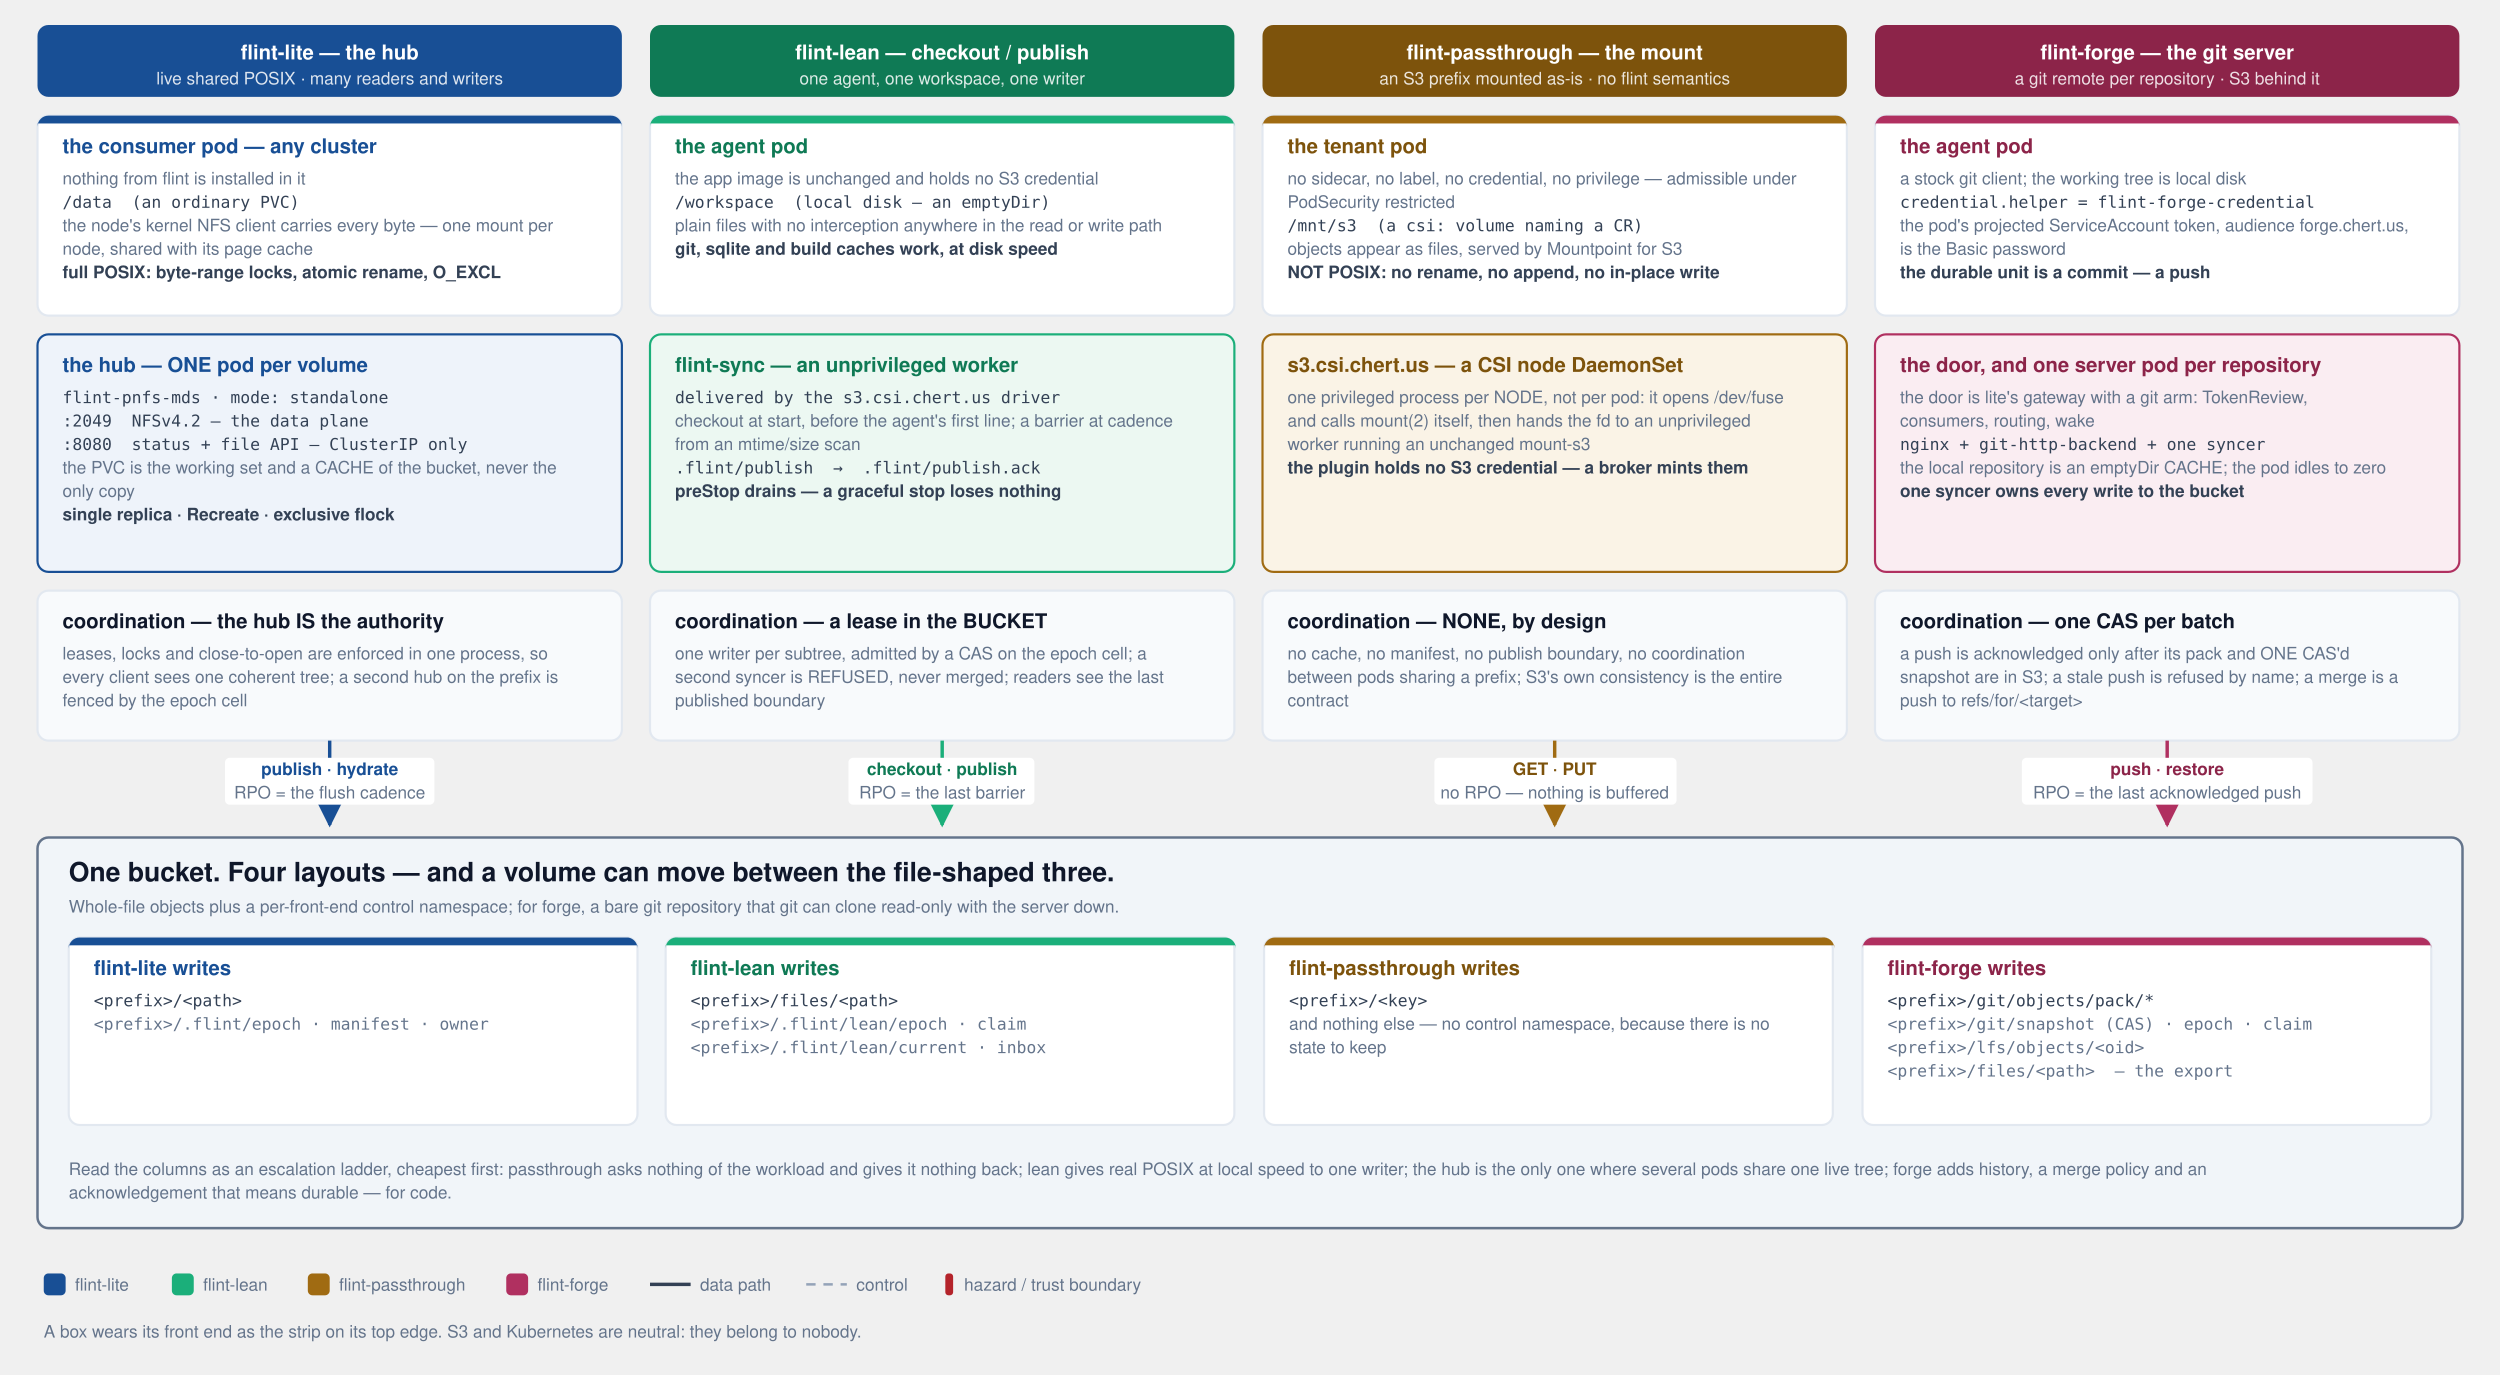
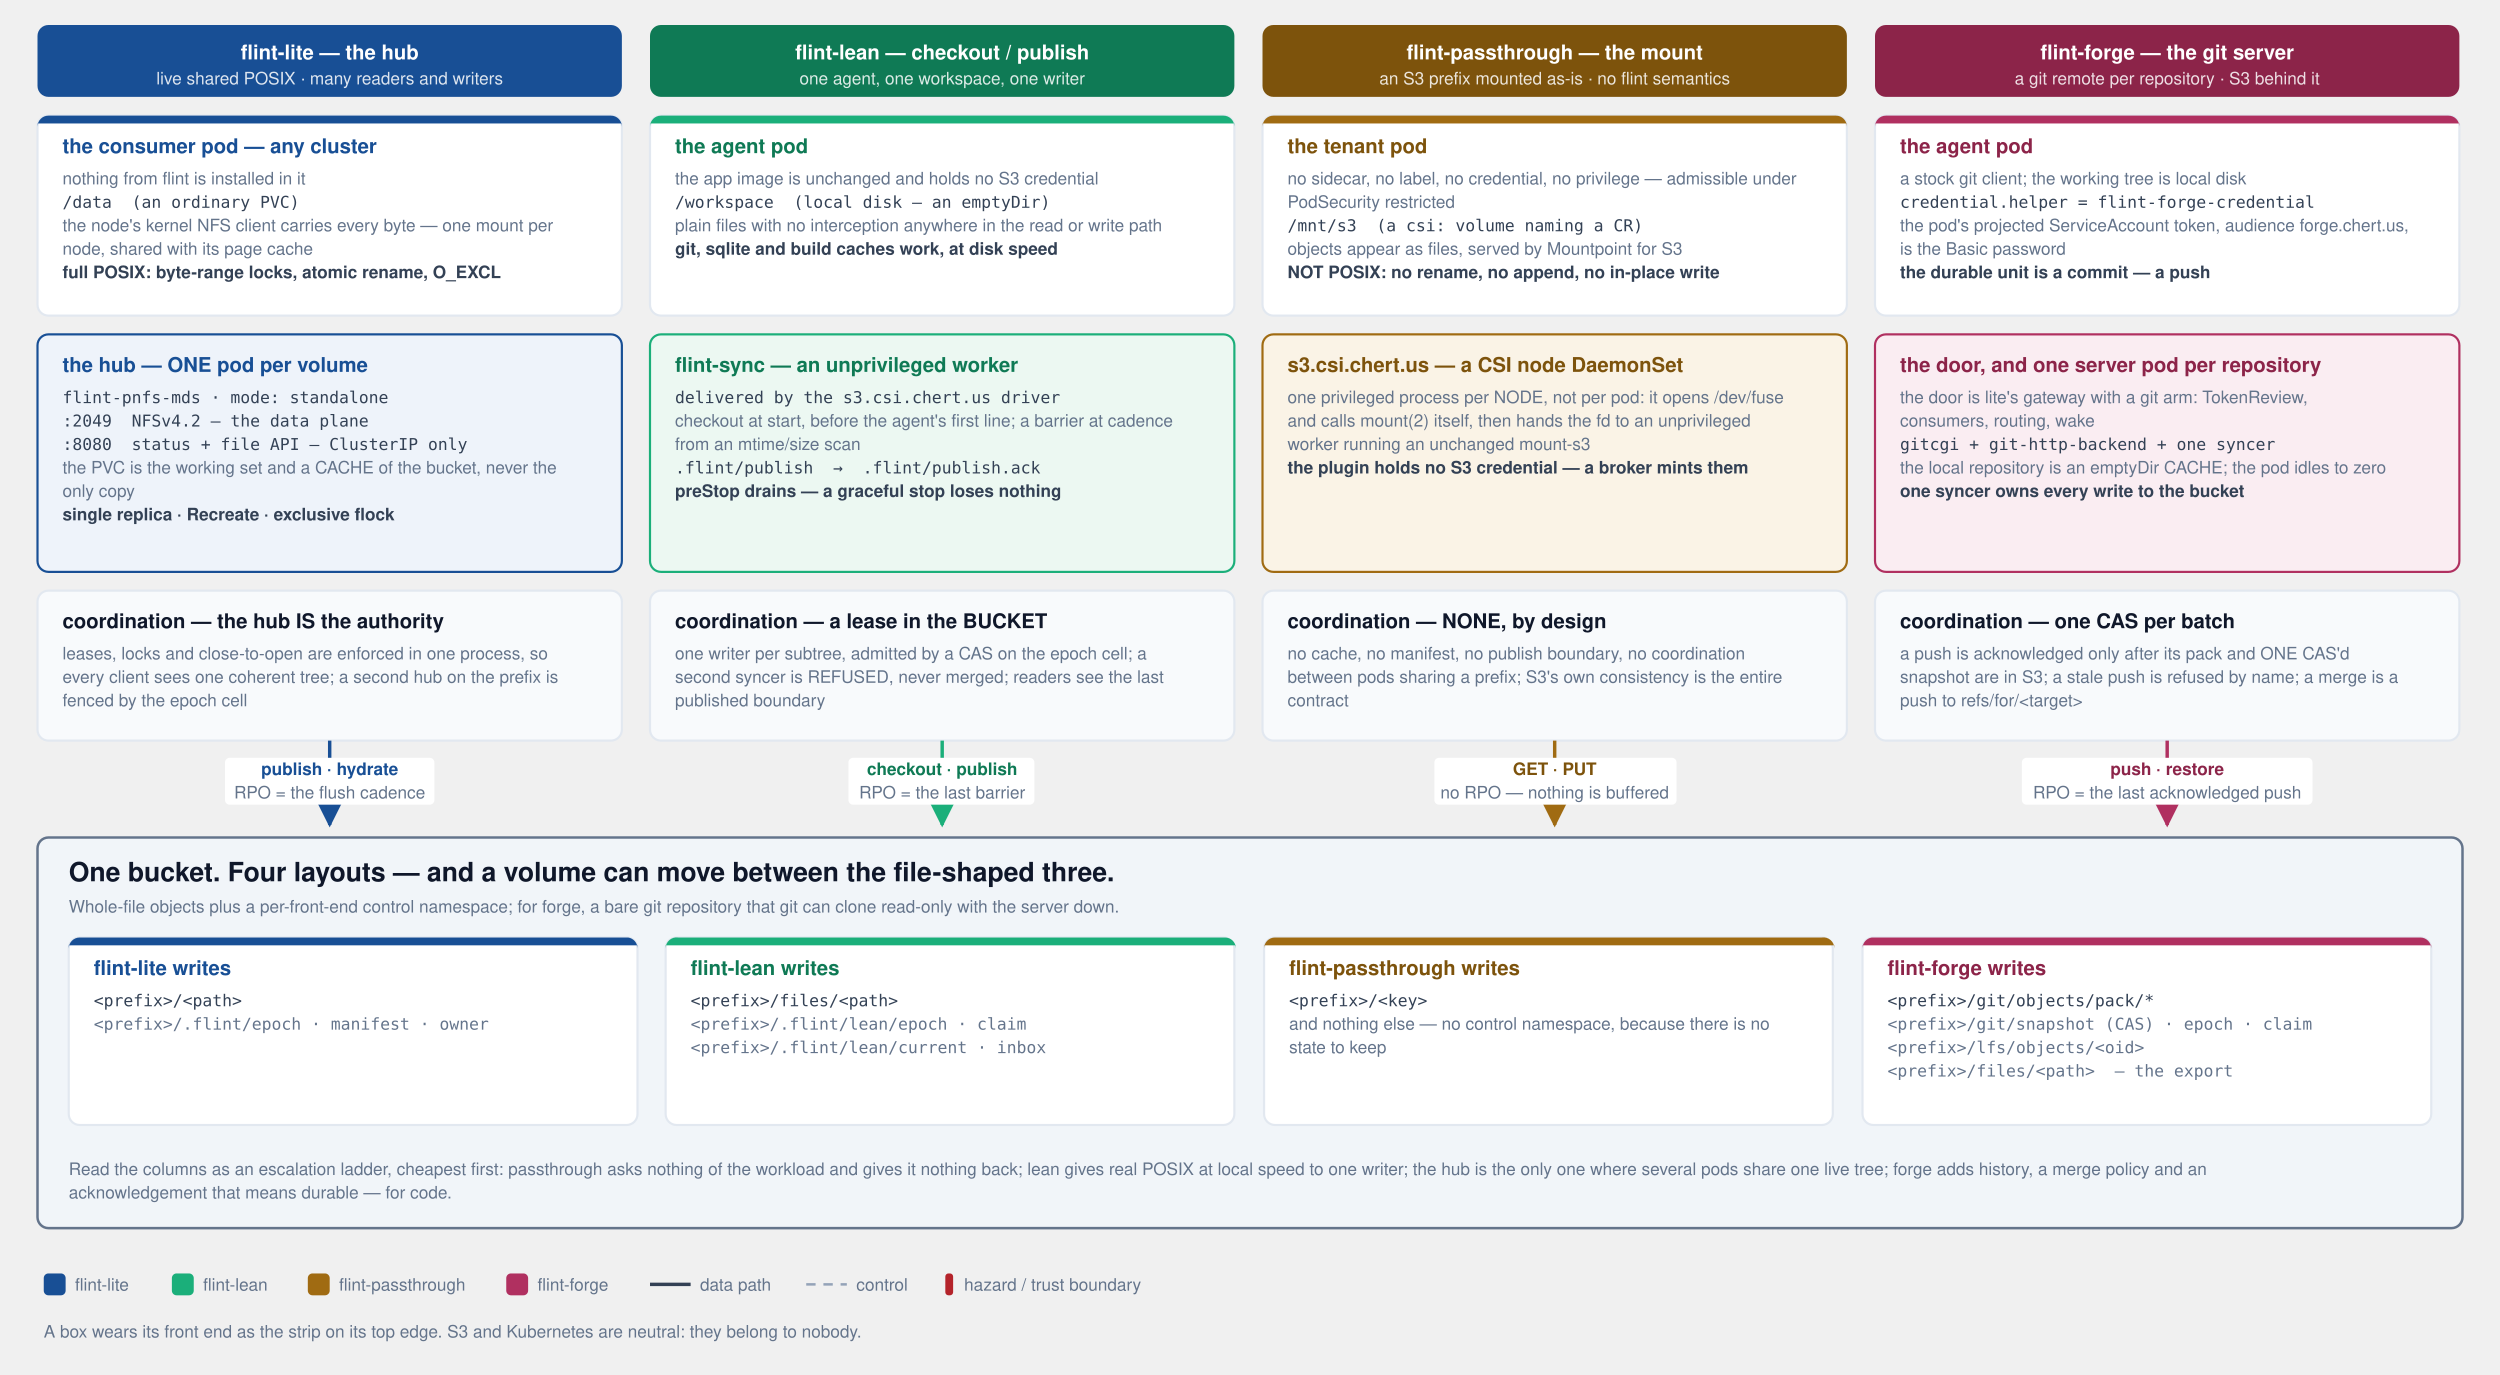
<svg xmlns="http://www.w3.org/2000/svg" viewBox="0 0 1600 880" role="img" aria-label="Four front ends over one bucket. flint-lite serves live shared POSIX from a hub pod over NFSv4.2; flint-lean materialises plain local files and publishes boundaries with a worker; flint-passthrough mounts an S3 prefix directly with Mountpoint for S3; flint-forge serves real git from a per-repository pod whose every push is acknowledged only once it is in S3. All four read and write one bucket, in which each front end has its own layout and control namespace.">
  <style>
  text{font-family:"Helvetica Neue",Helvetica,Arial,sans-serif;fill:#0f172a}
  .t1{font-size:17.0px;font-weight:600}
  .t2{font-size:13.0px;font-weight:600}
  .t3{font-size:12.0px}
  .t3b{font-size:12.0px;font-weight:600;fill:#334155}
  .t4{font-size:11.0px;fill:#64748b}
  .t4b{font-size:11.0px;font-weight:600;fill:#334155}
  .mono{font-family:Menlo,"SF Mono",Consolas,monospace;font-size:10.5px;fill:#334155}
  .mute{fill:#64748b}
  .cap{font-size:9.5px;font-weight:600;letter-spacing:.1em;fill:#64748b}
  .num{font-size:11.0px;font-weight:600;fill:#ffffff}
  .on{font-size:13.0px;font-weight:600;fill:#ffffff}
  .onsub{font-size:11.0px;fill:#ffffff;opacity:.85}
  .c-red{fill:#b4232a}
  .c-lite{fill:#184f95} .c-lean{fill:#0f7a55} .c-pass{fill:#7d530c} .c-forge{fill:#8c2449}
  .f-lite{fill:#184f95} .f-lean{fill:#1baf7a} .f-pass{fill:#a06b12} .f-forge{fill:#b03060}
  .f-red{fill:#b4232a} .f-ink{fill:#334155}
  .b-lite{fill:#eef3fa;stroke:#184f95;stroke-width:1.4} .b-lean{fill:#ecf8f2;stroke:#1baf7a;stroke-width:1.4} .b-pass{fill:#faf3e6;stroke:#a06b12;stroke-width:1.4} .b-forge{fill:#faedf2;stroke:#b03060;stroke-width:1.4}
  .hd-lite{fill:#184f95} .hd-lean{fill:#0f7a55} .hd-pass{fill:#7d530c} .hd-forge{fill:#8c2449}
  .hd-lbl{fill:#334155}
  .l-lite{stroke:#184f95;stroke-width:2.2;fill:none} .l-lean{stroke:#1baf7a;stroke-width:2.2;fill:none} .l-pass{stroke:#a06b12;stroke-width:2.2;fill:none} .l-forge{stroke:#b03060;stroke-width:2.2;fill:none}
  .l-ctl{stroke:#94a3b8;stroke-width:1.6;fill:none}
  .l-ink{stroke:#334155;stroke-width:2.2;fill:none}
  .l-red{stroke:#b4232a;stroke-width:2.2;fill:none}
  .bx{fill:#ffffff;stroke:#e2e8f0;stroke-width:1.4}
  .panel{fill:#f8fafc;stroke:#e2e8f0;stroke-width:1.4}
  .s3{fill:#f1f5f9;stroke:#64748b;stroke-width:1.6}
  .grp{fill:none;stroke:#94a3b8;stroke-width:1.3;stroke-dasharray:7 5}
  .hair{stroke:#e2e8f0;stroke-width:1}
  .lbl{fill:#f8fafc} .rowb{fill:#fbfcfd}
  .frame{fill:none;stroke:#e2e8f0;stroke-width:1.2}
  .halo{fill:#ffffff}
  .chip{fill:#f8fafc;stroke:#e2e8f0;stroke-width:1}
  .chip-red{fill:#b4232a}
  .chip-lite{fill:#184f95} .chip-lean{fill:#0f7a55} .chip-pass{fill:#7d530c} .chip-forge{fill:#8c2449}
  .chip .cap{fill:#334155}
  /* On a filled shape. Last on purpose: a class beats a presentation
     attribute, so this must win over .t4/.cap/.mono. */
  .on,.num,.onsub{fill:#ffffff}
  .cap.on{fill:#ffffff}
</style>
  <defs>
    <marker id="a-lite" viewBox="0 0 10 10" refX="9" refY="5" markerWidth="7" markerHeight="7" orient="auto-start-reverse">
      <path d="M0,0 L10,5 L0,10 z" fill="#184f95" />
    </marker>
    <marker id="a-lean" viewBox="0 0 10 10" refX="9" refY="5" markerWidth="7" markerHeight="7" orient="auto-start-reverse">
      <path d="M0,0 L10,5 L0,10 z" fill="#1baf7a" />
    </marker>
    <marker id="a-pass" viewBox="0 0 10 10" refX="9" refY="5" markerWidth="7" markerHeight="7" orient="auto-start-reverse">
      <path d="M0,0 L10,5 L0,10 z" fill="#a06b12" />
    </marker>
    <marker id="a-forge" viewBox="0 0 10 10" refX="9" refY="5" markerWidth="7" markerHeight="7" orient="auto-start-reverse">
      <path d="M0,0 L10,5 L0,10 z" fill="#b03060" />
    </marker>
    <marker id="a-ctl" viewBox="0 0 10 10" refX="9" refY="5" markerWidth="7" markerHeight="7" orient="auto-start-reverse">
      <path d="M0,0 L10,5 L0,10 z" fill="#94a3b8" />
    </marker>
    <marker id="a-ink" viewBox="0 0 10 10" refX="9" refY="5" markerWidth="7" markerHeight="7" orient="auto-start-reverse">
      <path d="M0,0 L10,5 L0,10 z" fill="#334155" />
    </marker>
    <marker id="a-red" viewBox="0 0 10 10" refX="9" refY="5" markerWidth="7" markerHeight="7" orient="auto-start-reverse">
      <path d="M0,0 L10,5 L0,10 z" fill="#b4232a" />
    </marker>
  </defs>
  <rect x="24" y="16" width="374" height="46" rx="7" class="hd-lite" />
  <text class="on" x="211" y="38" style="text-anchor:middle">flint-lite — the hub</text>
  <text class="onsub" x="211" y="54" style="text-anchor:middle">live shared POSIX · many readers and writers</text>
  <rect x="24" y="74" width="374" height="128" rx="7" class="bx" />
  <path class="f-lite" d="M31,74 H391 A7,7 0 0 1 398,81 V79 H24 V81 A7,7 0 0 1 31,74 Z" />
  <text class="t2 c-lite" x="40" y="98">the consumer pod — any cluster</text>
  <text class="t4" x="40" y="118">nothing from flint is installed in it</text>
  <text class="mono" x="40" y="133" xml:space="preserve">/data  (an ordinary PVC)</text>
  <text class="t4" x="40" y="148">the node's kernel NFS client carries every byte — one mount per</text>
  <text class="t4" x="40" y="163">node, shared with its page cache</text>
  <text class="t4b" x="40" y="178">full POSIX: byte-range locks, atomic rename, O_EXCL</text>
  <rect x="24" y="214" width="374" height="152" rx="7" class="b-lite" />
  <text class="t2 c-lite" x="40" y="238">the hub — ONE pod per volume</text>
  <text class="mono" x="40" y="258" xml:space="preserve">flint-pnfs-mds · mode: standalone</text>
  <text class="mono" x="40" y="273" xml:space="preserve">:2049  NFSv4.2 — the data plane</text>
  <text class="mono" x="40" y="288" xml:space="preserve">:8080  status + file API — ClusterIP only</text>
  <text class="t4" x="40" y="303">the PVC is the working set and a CACHE of the bucket, never the</text>
  <text class="t4" x="40" y="318">only copy</text>
  <text class="t4b" x="40" y="333">single replica · Recreate · exclusive flock</text>
  <rect x="24" y="378" width="374" height="96" rx="7" class="panel" />
  <text class="t2" x="40" y="402">coordination — the hub IS the authority</text>
  <text class="t4" x="40" y="422">leases, locks and close-to-open are enforced in one process, so</text>
  <text class="t4" x="40" y="437">every client sees one coherent tree; a second hub on the prefix is</text>
  <text class="t4" x="40" y="452">fenced by the epoch cell</text>
  <line class="l-lite" x1="211" y1="474" x2="211" y2="528" marker-end="url(#a-lite)" />
  <rect x="144" y="485" width="134" height="30" rx="3" class="halo" />
  <text class="t4b c-lite" x="211" y="496" style="text-anchor:middle">publish · hydrate</text>
  <text class="t4" x="211" y="511" style="text-anchor:middle">RPO = the flush cadence</text>
  <rect x="416" y="16" width="374" height="46" rx="7" class="hd-lean" />
  <text class="on" x="603" y="38" style="text-anchor:middle">flint-lean — checkout / publish</text>
  <text class="onsub" x="603" y="54" style="text-anchor:middle">one agent, one workspace, one writer</text>
  <rect x="416" y="74" width="374" height="128" rx="7" class="bx" />
  <path class="f-lean" d="M423,74 H783 A7,7 0 0 1 790,81 V79 H416 V81 A7,7 0 0 1 423,74 Z" />
  <text class="t2 c-lean" x="432" y="98">the agent pod</text>
  <text class="t4" x="432" y="118">the app image is unchanged and holds no S3 credential</text>
  <text class="mono" x="432" y="133" xml:space="preserve">/workspace  (local disk — an emptyDir)</text>
  <text class="t4" x="432" y="148">plain files with no interception anywhere in the read or write path</text>
  <text class="t4b" x="432" y="163">git, sqlite and build caches work, at disk speed</text>
  <rect x="416" y="214" width="374" height="152" rx="7" class="b-lean" />
  <text class="t2 c-lean" x="432" y="238">flint-sync — an unprivileged worker</text>
  <text class="mono" x="432" y="258" xml:space="preserve">delivered by the s3.csi.chert.us driver</text>
  <text class="t4" x="432" y="273">checkout at start, before the agent's first line; a barrier at cadence</text>
  <text class="t4" x="432" y="288">from an mtime/size scan</text>
  <text class="mono" x="432" y="303" xml:space="preserve">.flint/publish  →  .flint/publish.ack</text>
  <text class="t4b" x="432" y="318">preStop drains — a graceful stop loses nothing</text>
  <rect x="416" y="378" width="374" height="96" rx="7" class="panel" />
  <text class="t2" x="432" y="402">coordination — a lease in the BUCKET</text>
  <text class="t4" x="432" y="422">one writer per subtree, admitted by a CAS on the epoch cell; a</text>
  <text class="t4" x="432" y="437">second syncer is REFUSED, never merged; readers see the last</text>
  <text class="t4" x="432" y="452">published boundary</text>
  <line class="l-lean" x1="603" y1="474" x2="603" y2="528" marker-end="url(#a-lean)" />
  <rect x="543" y="485" width="119" height="30" rx="3" class="halo" />
  <text class="t4b c-lean" x="603" y="496" style="text-anchor:middle">checkout · publish</text>
  <text class="t4" x="603" y="511" style="text-anchor:middle">RPO = the last barrier</text>
  <rect x="808" y="16" width="374" height="46" rx="7" class="hd-pass" />
  <text class="on" x="995" y="38" style="text-anchor:middle">flint-passthrough — the mount</text>
  <text class="onsub" x="995" y="54" style="text-anchor:middle">an S3 prefix mounted as-is · no flint semantics</text>
  <rect x="808" y="74" width="374" height="128" rx="7" class="bx" />
  <path class="f-pass" d="M815,74 H1175 A7,7 0 0 1 1182,81 V79 H808 V81 A7,7 0 0 1 815,74 Z" />
  <text class="t2 c-pass" x="824" y="98">the tenant pod</text>
  <text class="t4" x="824" y="118">no sidecar, no label, no credential, no privilege — admissible under</text>
  <text class="t4" x="824" y="133">PodSecurity restricted</text>
  <text class="mono" x="824" y="148" xml:space="preserve">/mnt/s3  (a csi: volume naming a CR)</text>
  <text class="t4" x="824" y="163">objects appear as files, served by Mountpoint for S3</text>
  <text class="t4b" x="824" y="178">NOT POSIX: no rename, no append, no in-place write</text>
  <rect x="808" y="214" width="374" height="152" rx="7" class="b-pass" />
  <text class="t2 c-pass" x="824" y="238">s3.csi.chert.us — a CSI node DaemonSet</text>
  <text class="t4" x="824" y="258">one privileged process per NODE, not per pod: it opens /dev/fuse</text>
  <text class="t4" x="824" y="273">and calls mount(2) itself, then hands the fd to an unprivileged</text>
  <text class="t4" x="824" y="288">worker running an unchanged mount-s3</text>
  <text class="t4b" x="824" y="303">the plugin holds no S3 credential — a broker mints them</text>
  <rect x="808" y="378" width="374" height="96" rx="7" class="panel" />
  <text class="t2" x="824" y="402">coordination — NONE, by design</text>
  <text class="t4" x="824" y="422">no cache, no manifest, no publish boundary, no coordination</text>
  <text class="t4" x="824" y="437">between pods sharing a prefix; S3's own consistency is the entire</text>
  <text class="t4" x="824" y="452">contract</text>
  <line class="l-pass" x1="995" y1="474" x2="995" y2="528" marker-end="url(#a-pass)" />
  <rect x="918" y="485" width="155" height="30" rx="3" class="halo" />
  <text class="t4b c-pass" x="995" y="496" style="text-anchor:middle">GET · PUT</text>
  <text class="t4" x="995" y="511" style="text-anchor:middle">no RPO — nothing is buffered</text>
  <rect x="1200" y="16" width="374" height="46" rx="7" class="hd-forge" />
  <text class="on" x="1387" y="38" style="text-anchor:middle">flint-forge — the git server</text>
  <text class="onsub" x="1387" y="54" style="text-anchor:middle">a git remote per repository · S3 behind it</text>
  <rect x="1200" y="74" width="374" height="128" rx="7" class="bx" />
  <path class="f-forge" d="M1207,74 H1567 A7,7 0 0 1 1574,81 V79 H1200 V81 A7,7 0 0 1 1207,74 Z" />
  <text class="t2 c-forge" x="1216" y="98">the agent pod</text>
  <text class="t4" x="1216" y="118">a stock git client; the working tree is local disk</text>
  <text class="mono" x="1216" y="133" xml:space="preserve">credential.helper = flint-forge-credential</text>
  <text class="t4" x="1216" y="148">the pod's projected ServiceAccount token, audience forge.chert.us,</text>
  <text class="t4" x="1216" y="163">is the Basic password</text>
  <text class="t4b" x="1216" y="178">the durable unit is a commit — a push</text>
  <rect x="1200" y="214" width="374" height="152" rx="7" class="b-forge" />
  <text class="t2 c-forge" x="1216" y="238">the door, and one server pod per repository</text>
  <text class="t4" x="1216" y="258">the door is lite's gateway with a git arm: TokenReview,</text>
  <text class="t4" x="1216" y="273">consumers, routing, wake</text>
-   <text class="mono" x="1216" y="288" xml:space="preserve">nginx + git-http-backend + one syncer</text>
+   <text class="mono" x="1216" y="288" xml:space="preserve">gitcgi + git-http-backend + one syncer</text>
  <text class="t4" x="1216" y="303">the local repository is an emptyDir CACHE; the pod idles to zero</text>
  <text class="t4b" x="1216" y="318">one syncer owns every write to the bucket</text>
  <rect x="1200" y="378" width="374" height="96" rx="7" class="panel" />
  <text class="t2" x="1216" y="402">coordination — one CAS per batch</text>
  <text class="t4" x="1216" y="422">a push is acknowledged only after its pack and ONE CAS'd</text>
  <text class="t4" x="1216" y="437">snapshot are in S3; a stale push is refused by name; a merge is a</text>
  <text class="t4" x="1216" y="452">push to refs/for/&lt;target&gt;</text>
  <line class="l-forge" x1="1387" y1="474" x2="1387" y2="528" marker-end="url(#a-forge)" />
  <rect x="1294" y="485" width="186" height="30" rx="3" class="halo" />
  <text class="t4b c-forge" x="1387" y="496" style="text-anchor:middle">push · restore</text>
  <text class="t4" x="1387" y="511" style="text-anchor:middle">RPO = the last acknowledged push</text>
  <rect x="24" y="536" width="1552" height="250" rx="7" class="s3" />
  <text class="t1" x="44" y="564">One bucket. Four layouts — and a volume can move between the file-shaped three.</text>
  <text class="t4" x="44" y="584">Whole-file objects plus a per-front-end control namespace; for forge, a bare git repository that git can clone read-only with the server down.</text>
  <rect x="44" y="600" width="364" height="120" rx="7" class="bx" />
  <path class="f-lite" d="M51,600 H402 A7,7 0 0 1 408,607 V605 H44 V607 A7,7 0 0 1 51,600 Z" />
  <text class="t2 c-lite" x="60" y="624">flint-lite writes</text>
  <text class="mono" x="60" y="644" xml:space="preserve">&lt;prefix&gt;/&lt;path&gt;</text>
  <text class="mono mute" x="60" y="659" xml:space="preserve">&lt;prefix&gt;/.flint/epoch · manifest · owner</text>
  <rect x="426" y="600" width="364" height="120" rx="7" class="bx" />
  <path class="f-lean" d="M434,600 H784 A7,7 0 0 1 791,607 V605 H426 V607 A7,7 0 0 1 434,600 Z" />
  <text class="t2 c-lean" x="442" y="624">flint-lean writes</text>
  <text class="mono" x="442" y="644" xml:space="preserve">&lt;prefix&gt;/files/&lt;path&gt;</text>
  <text class="mono mute" x="442" y="659" xml:space="preserve">&lt;prefix&gt;/.flint/lean/epoch · claim</text>
  <text class="mono mute" x="442" y="674" xml:space="preserve">&lt;prefix&gt;/.flint/lean/current · inbox</text>
  <rect x="809" y="600" width="364" height="120" rx="7" class="bx" />
  <path class="f-pass" d="M816,600 H1166 A7,7 0 0 1 1174,607 V605 H809 V607 A7,7 0 0 1 816,600 Z" />
  <text class="t2 c-pass" x="825" y="624">flint-passthrough writes</text>
  <text class="mono" x="825" y="644" xml:space="preserve">&lt;prefix&gt;/&lt;key&gt;</text>
  <text class="t4" x="825" y="659">and nothing else — no control namespace, because there is no</text>
  <text class="t4" x="825" y="674">state to keep</text>
  <rect x="1192" y="600" width="364" height="120" rx="7" class="bx" />
  <path class="f-forge" d="M1198,600 H1549 A7,7 0 0 1 1556,607 V605 H1192 V607 A7,7 0 0 1 1198,600 Z" />
  <text class="t2 c-forge" x="1208" y="624">flint-forge writes</text>
  <text class="mono" x="1208" y="644" xml:space="preserve">&lt;prefix&gt;/git/objects/pack/*</text>
  <text class="mono mute" x="1208" y="659" xml:space="preserve">&lt;prefix&gt;/git/snapshot (CAS) · epoch · claim</text>
  <text class="mono mute" x="1208" y="674" xml:space="preserve">&lt;prefix&gt;/lfs/objects/&lt;oid&gt;</text>
  <text class="mono mute" x="1208" y="689" xml:space="preserve">&lt;prefix&gt;/files/&lt;path&gt;  — the export</text>
  <text class="t4" x="44" y="752">Read the columns as an escalation ladder, cheapest first: passthrough asks nothing of the workload and gives it nothing back; lean gives real POSIX at local speed to one writer; the hub is the only one where several pods share one live tree; forge adds history, a merge policy and an</text>
  <text class="t4" x="44" y="767">acknowledgement that means durable — for code.</text>
  <rect x="28" y="815" width="14" height="14" rx="3" class="f-lite" />
  <text class="t4" x="48" y="826">flint-lite</text>
  <rect x="110" y="815" width="14" height="14" rx="3" class="f-lean" />
  <text class="t4" x="130" y="826">flint-lean</text>
  <rect x="197" y="815" width="14" height="14" rx="3" class="f-pass" />
  <text class="t4" x="217" y="826">flint-passthrough</text>
  <rect x="324" y="815" width="14" height="14" rx="3" class="f-forge" />
  <text class="t4" x="344" y="826">flint-forge</text>
  <line class="l-ink" x1="416.0" y1="822" x2="442.0" y2="822" />
  <text class="t4" x="448" y="826">data path</text>
  <line class="l-ctl" x1="515.98" y1="822" x2="541.98" y2="822" stroke-dasharray="6 5" />
  <text class="t4" x="548" y="826">control</text>
  <rect x="605" y="815" width="5" height="14" rx="2" class="f-red" />
  <text class="t4" x="617" y="826">hazard / trust boundary</text>
  <text class="t4" x="28" y="856">A box wears its front end as the strip on its top edge. S3 and Kubernetes are neutral: they belong to nobody.</text>
</svg>
